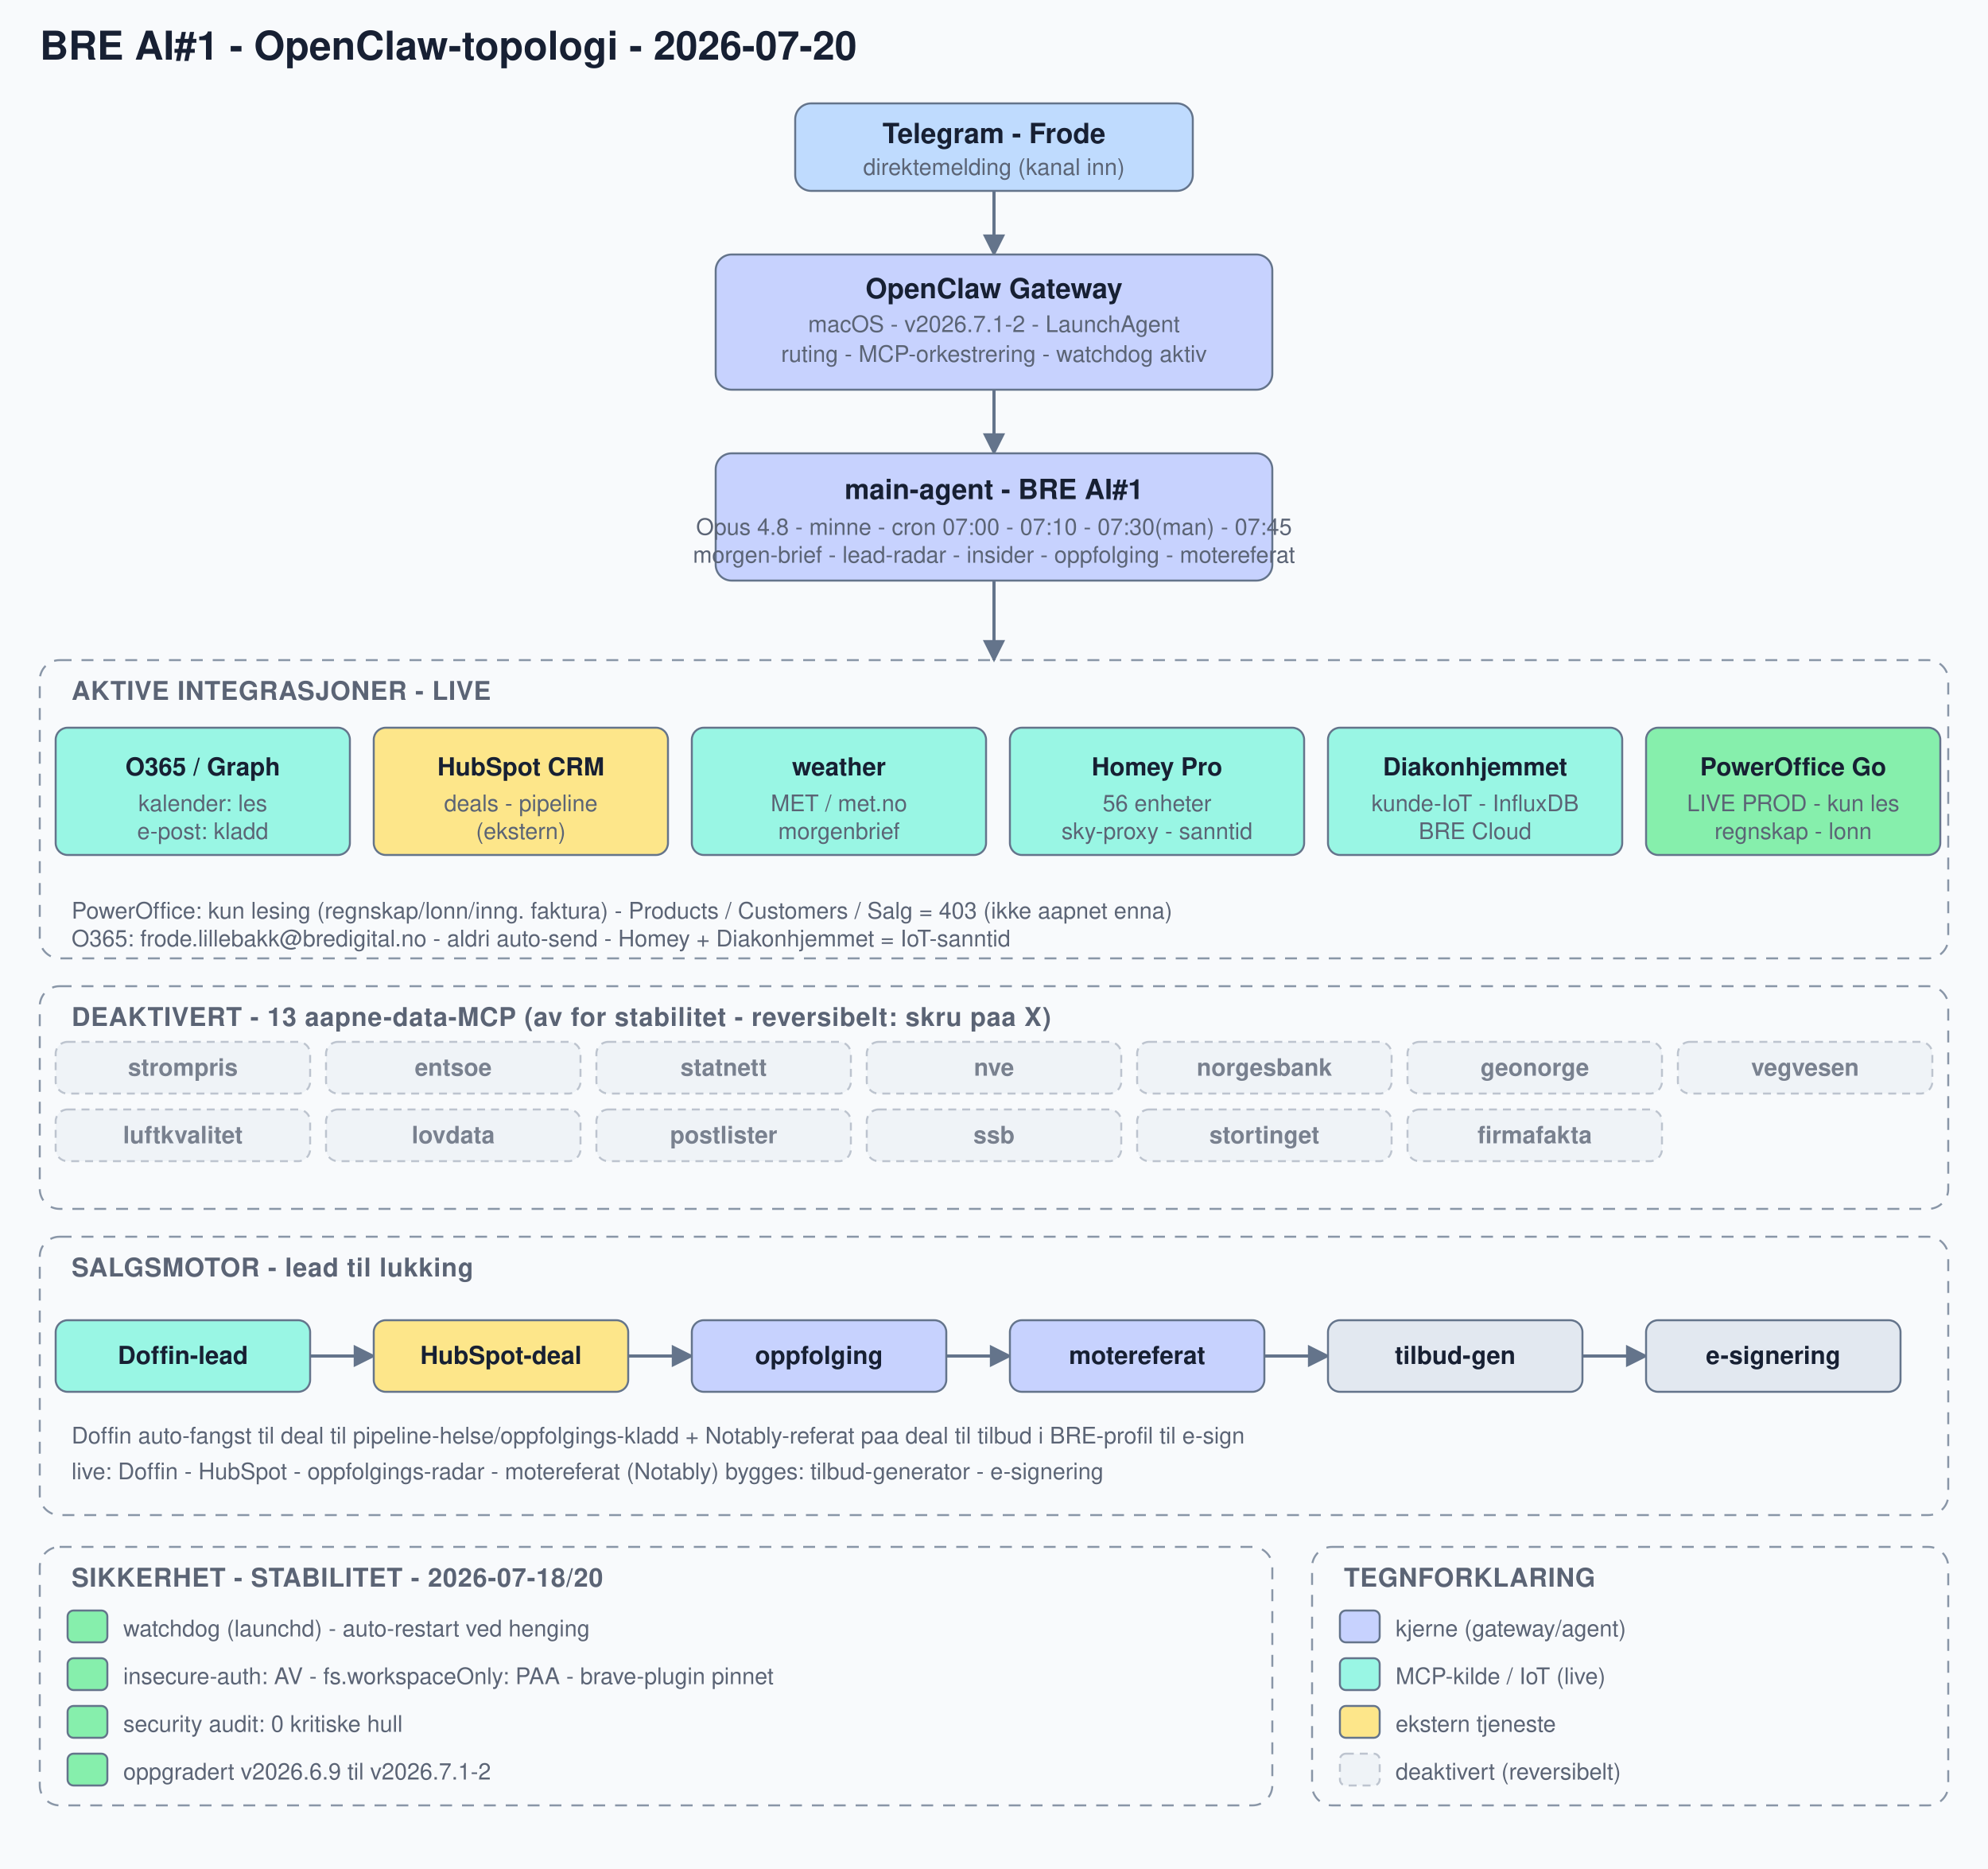
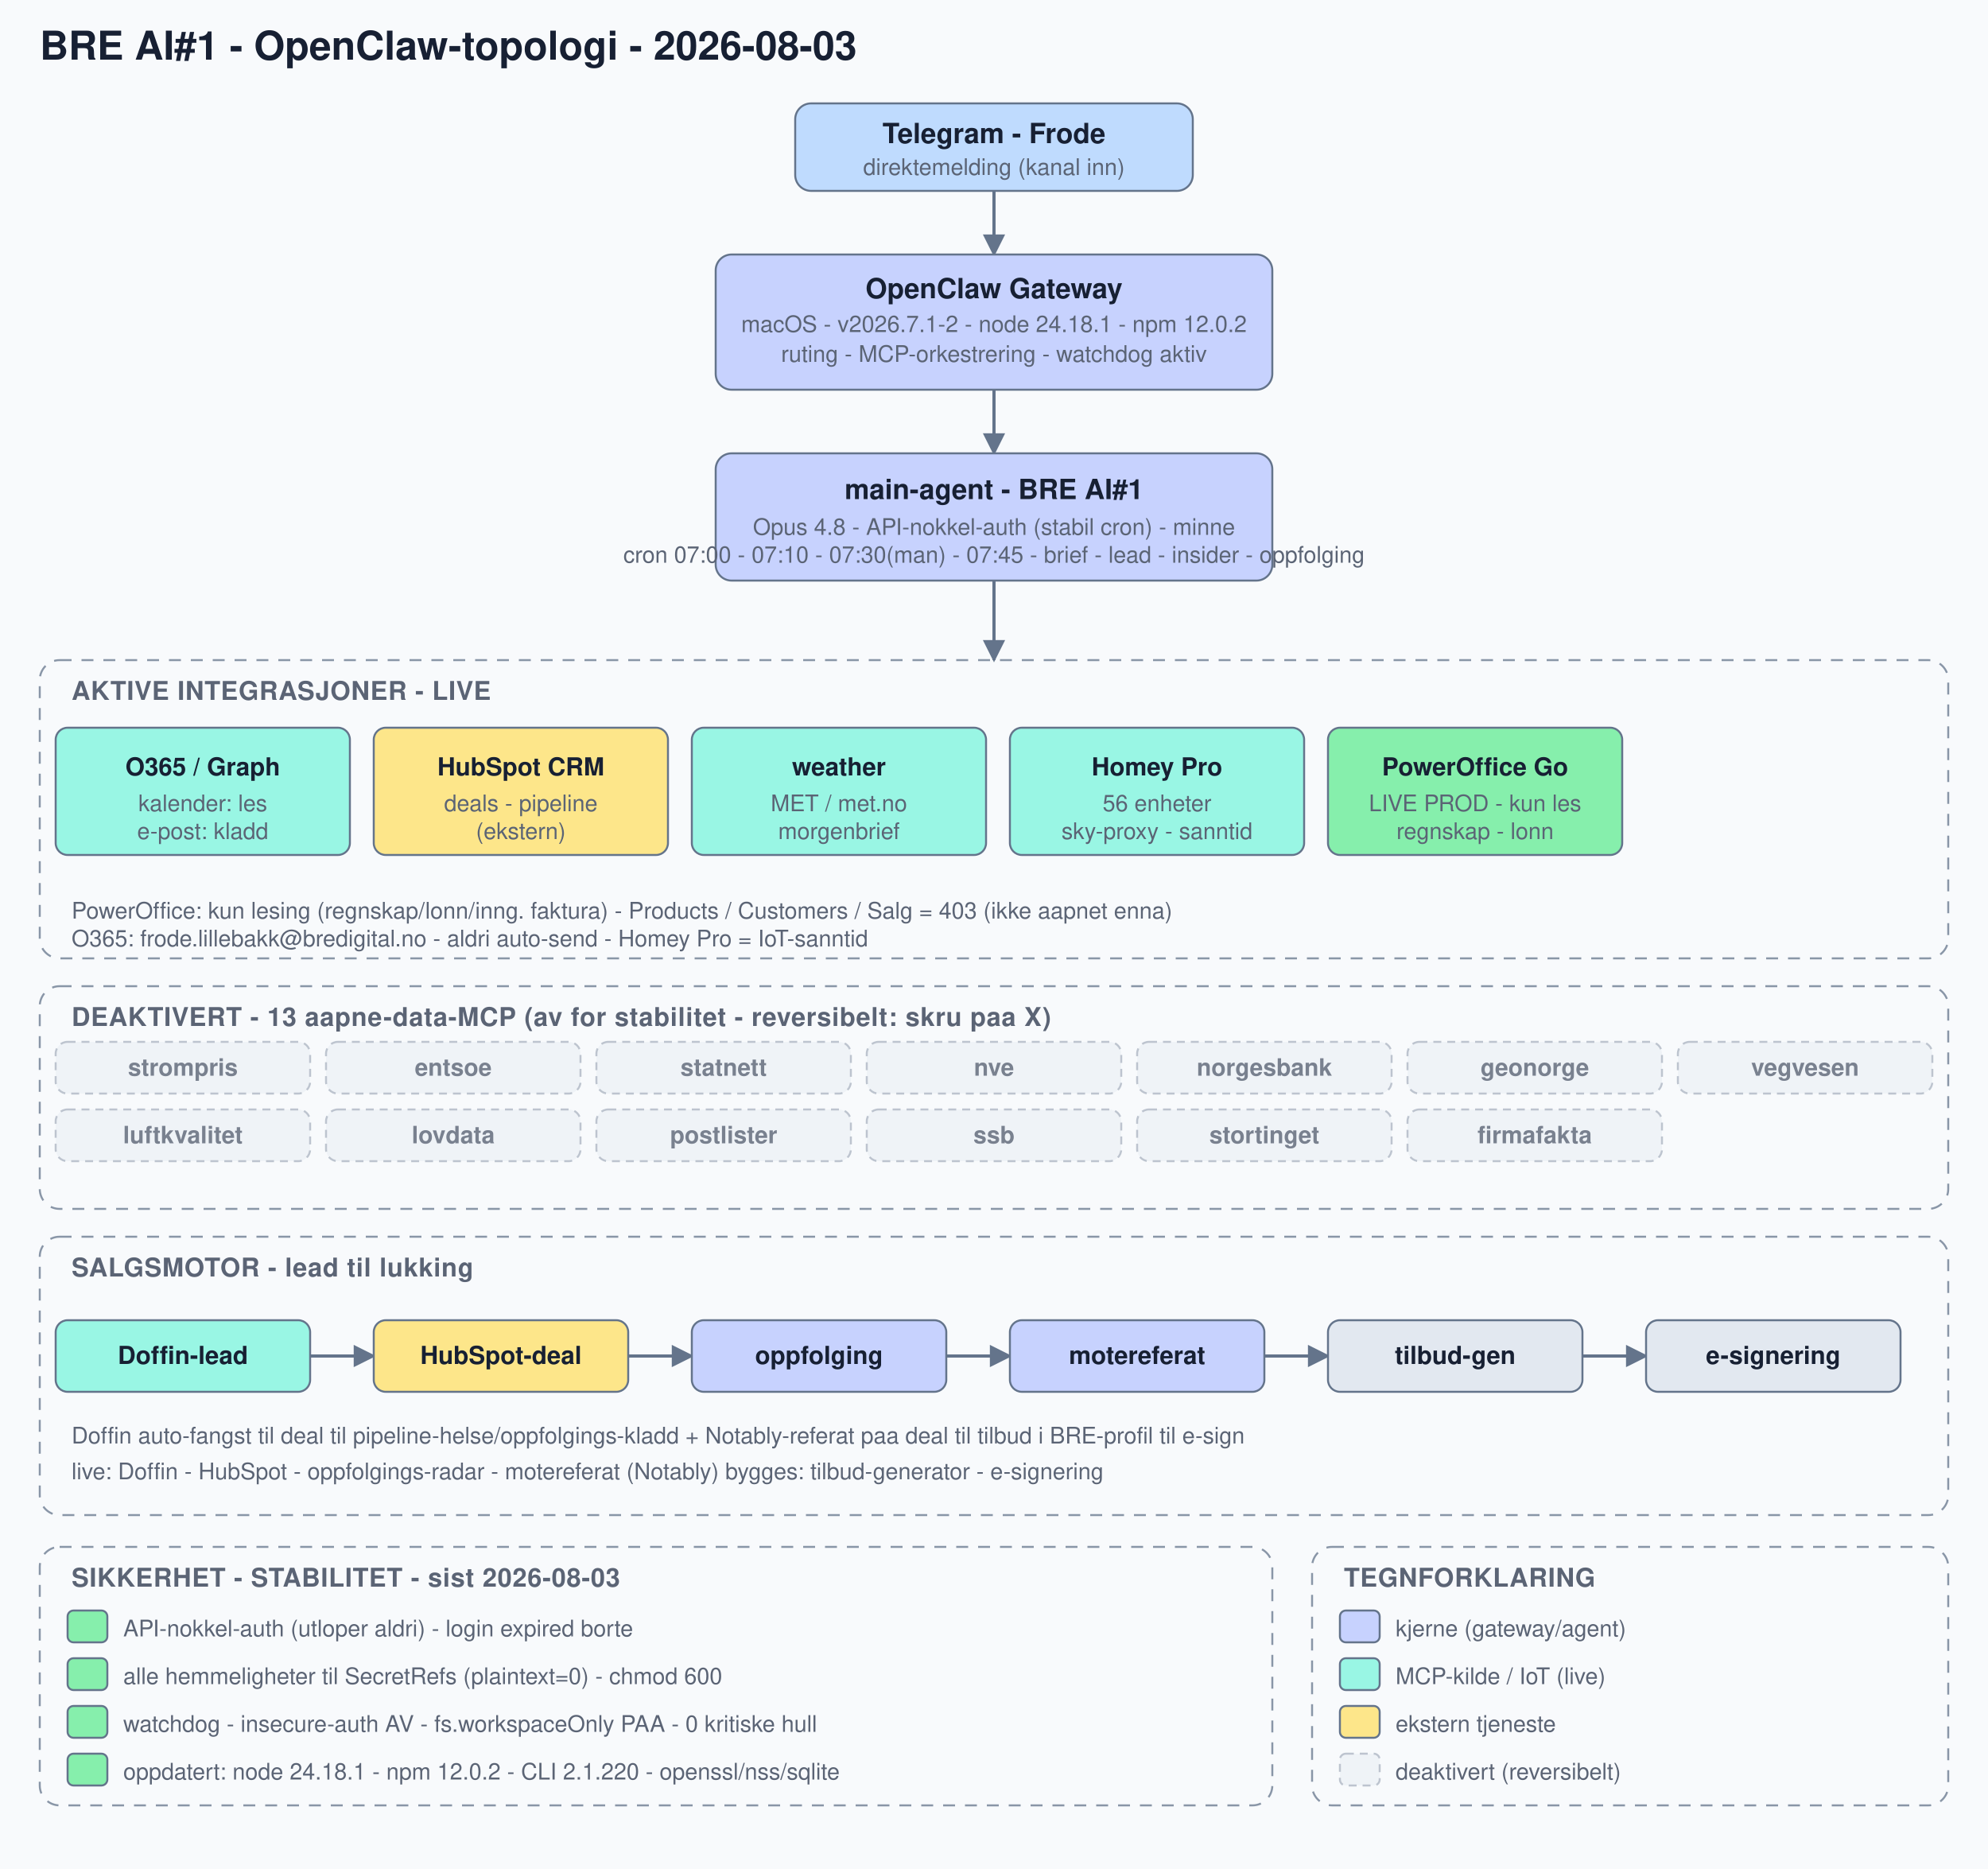
<svg xmlns="http://www.w3.org/2000/svg" viewBox="0 0 1000 940" font-family="Helvetica, Arial, sans-serif">
  <style>
    .title { font-size: 20px; font-weight: 650; fill: #172033; }
    .zonelabel { font-size: 13px; font-weight: 700; fill: #5b6475; letter-spacing: .3px; }
    .label { font-size: 14px; font-weight: 650; fill: #172033; }
    .pill { font-size: 12.5px; font-weight: 600; fill: #172033; }
    .small { font-size: 11.5px; fill: #5b6475; }
    .node { stroke: #64748b; stroke-width: 1; }
    .neutral { fill: #e2e8f0; }
    .input { fill: #bfdbfe; }
    .process { fill: #c7d2fe; }
    .storage { fill: #99f6e4; }
    .external { fill: #fde68a; }
    .ok { fill: #86efac; }
    .off { fill: #e2e8f0; opacity: .4; stroke-dasharray: 4 3; }
    .offtext { font-size: 12px; font-weight: 600; fill: #5b6475; opacity: .8; }
    .edge { stroke: #64748b; stroke-width: 1.6; fill: none; }
    .zone { fill: none; stroke: #64748b; stroke-width: 1; stroke-dasharray: 6 5; opacity: .75; }
  </style>
  <defs>
    <marker id="arrow" viewBox="0 0 10 10" refX="9" refY="5" markerWidth="7" markerHeight="7" orient="auto-start-reverse">
      <path d="M0 0 L10 5 L0 10 z" fill="#64748b" />
    </marker>
  </defs>
  <rect x="0" y="0" width="1000" height="940" fill="#f8fafc" />
-   <text class="title" x="20" y="30">BRE AI#1 - OpenClaw-topologi - 2026-07-20</text>
+   <text class="title" x="20" y="30">BRE AI#1 - OpenClaw-topologi - 2026-08-03</text>
  <path class="edge" d="M500 96 L500 128" marker-end="url(#arrow)" />
  <path class="edge" d="M500 196 L500 228" marker-end="url(#arrow)" />
  <path class="edge" d="M500 292 L500 332" marker-end="url(#arrow)" />
  <rect class="node input" x="400" y="52" width="200" height="44" rx="8" />
  <text class="label" x="500" y="72" text-anchor="middle">Telegram - Frode</text>
  <text class="small" x="500" y="88" text-anchor="middle">direktemelding (kanal inn)</text>
  <rect class="node process" x="360" y="128" width="280" height="68" rx="8" />
  <text class="label" x="500" y="150" text-anchor="middle">OpenClaw Gateway</text>
-   <text class="small" x="500" y="167" text-anchor="middle">macOS - v2026.7.1-2 - LaunchAgent</text>
+   <text class="small" x="500" y="167" text-anchor="middle">macOS - v2026.7.1-2 - node 24.18.1 - npm 12.0.2</text>
  <text class="small" x="500" y="182" text-anchor="middle">ruting - MCP-orkestrering - watchdog aktiv</text>
  <rect class="node process" x="360" y="228" width="280" height="64" rx="8" stroke-width="2" />
  <text class="label" x="500" y="251" text-anchor="middle">main-agent - BRE AI#1</text>
-   <text class="small" x="500" y="269" text-anchor="middle">Opus 4.8 - minne - cron 07:00 - 07:10 - 07:30(man) - 07:45</text>
-   <text class="small" x="500" y="283" text-anchor="middle">morgen-brief - lead-radar - insider - oppfolging - motereferat</text>
+   <text class="small" x="500" y="269" text-anchor="middle">Opus 4.8 - API-nokkel-auth (stabil cron) - minne</text>
+   <text class="small" x="500" y="283" text-anchor="middle">cron 07:00 - 07:10 - 07:30(man) - 07:45 - brief - lead - insider - oppfolging</text>
  <rect class="zone" x="20" y="332" width="960" height="150" rx="10" />
  <text class="zonelabel" x="36" y="352">AKTIVE INTEGRASJONER - LIVE</text>
  <rect class="node storage" x="28" y="366" width="148" height="64" rx="6" />
  <text class="pill" x="102" y="390" text-anchor="middle">O365 / Graph</text>
  <text class="small" x="102" y="408" text-anchor="middle">kalender: les</text>
  <text class="small" x="102" y="422" text-anchor="middle">e-post: kladd</text>
  <rect class="node external" x="188" y="366" width="148" height="64" rx="6" />
  <text class="pill" x="262" y="390" text-anchor="middle">HubSpot CRM</text>
  <text class="small" x="262" y="408" text-anchor="middle">deals - pipeline</text>
  <text class="small" x="262" y="422" text-anchor="middle">(ekstern)</text>
  <rect class="node storage" x="348" y="366" width="148" height="64" rx="6" />
  <text class="pill" x="422" y="390" text-anchor="middle">weather</text>
  <text class="small" x="422" y="408" text-anchor="middle">MET / met.no</text>
  <text class="small" x="422" y="422" text-anchor="middle">morgenbrief</text>
  <rect class="node storage" x="508" y="366" width="148" height="64" rx="6" stroke-width="2" />
  <text class="pill" x="582" y="390" text-anchor="middle">Homey Pro</text>
  <text class="small" x="582" y="408" text-anchor="middle">56 enheter</text>
  <text class="small" x="582" y="422" text-anchor="middle">sky-proxy - sanntid</text>
-   <rect class="node storage" x="668" y="366" width="148" height="64" rx="6" stroke-width="2" />
-   <text class="pill" x="742" y="390" text-anchor="middle">Diakonhjemmet</text>
-   <text class="small" x="742" y="408" text-anchor="middle">kunde-IoT - InfluxDB</text>
-   <text class="small" x="742" y="422" text-anchor="middle">BRE Cloud</text>
-   <rect class="node ok" x="828" y="366" width="148" height="64" rx="6" stroke-width="2" />
-   <text class="pill" x="902" y="390" text-anchor="middle">PowerOffice Go</text>
-   <text class="small" x="902" y="408" text-anchor="middle">LIVE PROD - kun les</text>
-   <text class="small" x="902" y="422" text-anchor="middle">regnskap - lonn</text>
+   <rect class="node ok" x="668" y="366" width="148" height="64" rx="6" stroke-width="2" />
+   <text class="pill" x="742" y="390" text-anchor="middle">PowerOffice Go</text>
+   <text class="small" x="742" y="408" text-anchor="middle">LIVE PROD - kun les</text>
+   <text class="small" x="742" y="422" text-anchor="middle">regnskap - lonn</text>
  <text class="small" x="36" y="462">PowerOffice: kun lesing (regnskap/lonn/inng. faktura) - Products / Customers / Salg = 403 (ikke aapnet enna)</text>
-   <text class="small" x="36" y="476">O365: frode.lillebakk@bredigital.no - aldri auto-send    -    Homey + Diakonhjemmet = IoT-sanntid</text>
+   <text class="small" x="36" y="476">O365: frode.lillebakk@bredigital.no - aldri auto-send    -    Homey Pro = IoT-sanntid</text>
  <rect class="zone" x="20" y="496" width="960" height="112" rx="10" />
  <text class="zonelabel" x="36" y="516">DEAKTIVERT - 13 aapne-data-MCP (av for stabilitet - reversibelt: skru paa X)</text>
  <rect class="node off" x="28" y="524" width="128" height="26" rx="6" />
  <text class="offtext" x="92" y="541" text-anchor="middle">strompris</text>
  <rect class="node off" x="164" y="524" width="128" height="26" rx="6" />
  <text class="offtext" x="228" y="541" text-anchor="middle">entsoe</text>
  <rect class="node off" x="300" y="524" width="128" height="26" rx="6" />
  <text class="offtext" x="364" y="541" text-anchor="middle">statnett</text>
  <rect class="node off" x="436" y="524" width="128" height="26" rx="6" />
  <text class="offtext" x="500" y="541" text-anchor="middle">nve</text>
  <rect class="node off" x="572" y="524" width="128" height="26" rx="6" />
  <text class="offtext" x="636" y="541" text-anchor="middle">norgesbank</text>
  <rect class="node off" x="708" y="524" width="128" height="26" rx="6" />
  <text class="offtext" x="772" y="541" text-anchor="middle">geonorge</text>
  <rect class="node off" x="844" y="524" width="128" height="26" rx="6" />
  <text class="offtext" x="908" y="541" text-anchor="middle">vegvesen</text>
  <rect class="node off" x="28" y="558" width="128" height="26" rx="6" />
  <text class="offtext" x="92" y="575" text-anchor="middle">luftkvalitet</text>
  <rect class="node off" x="164" y="558" width="128" height="26" rx="6" />
  <text class="offtext" x="228" y="575" text-anchor="middle">lovdata</text>
  <rect class="node off" x="300" y="558" width="128" height="26" rx="6" />
  <text class="offtext" x="364" y="575" text-anchor="middle">postlister</text>
  <rect class="node off" x="436" y="558" width="128" height="26" rx="6" />
  <text class="offtext" x="500" y="575" text-anchor="middle">ssb</text>
  <rect class="node off" x="572" y="558" width="128" height="26" rx="6" />
  <text class="offtext" x="636" y="575" text-anchor="middle">stortinget</text>
  <rect class="node off" x="708" y="558" width="128" height="26" rx="6" />
  <text class="offtext" x="772" y="575" text-anchor="middle">firmafakta</text>
  <rect class="zone" x="20" y="622" width="960" height="140" rx="10" />
  <text class="zonelabel" x="36" y="642">SALGSMOTOR - lead til lukking</text>
  <path class="edge" d="M156 682 L188 682" marker-end="url(#arrow)" />
  <path class="edge" d="M316 682 L348 682" marker-end="url(#arrow)" />
  <path class="edge" d="M476 682 L508 682" marker-end="url(#arrow)" />
  <path class="edge" d="M636 682 L668 682" marker-end="url(#arrow)" />
  <path class="edge" d="M796 682 L828 682" marker-end="url(#arrow)" />
  <rect class="node storage" x="28" y="664" width="128" height="36" rx="6" />
  <text class="pill" x="92" y="686" text-anchor="middle">Doffin-lead</text>
  <rect class="node external" x="188" y="664" width="128" height="36" rx="6" />
  <text class="pill" x="252" y="686" text-anchor="middle">HubSpot-deal</text>
  <rect class="node process" x="348" y="664" width="128" height="36" rx="6" />
  <text class="pill" x="412" y="686" text-anchor="middle">oppfolging</text>
  <rect class="node process" x="508" y="664" width="128" height="36" rx="6" />
  <text class="pill" x="572" y="686" text-anchor="middle">motereferat</text>
  <rect class="node neutral" x="668" y="664" width="128" height="36" rx="6" />
  <text class="pill" x="732" y="686" text-anchor="middle">tilbud-gen</text>
  <rect class="node neutral" x="828" y="664" width="128" height="36" rx="6" />
  <text class="pill" x="892" y="686" text-anchor="middle">e-signering</text>
  <text class="small" x="36" y="726">Doffin auto-fangst til deal til pipeline-helse/oppfolgings-kladd + Notably-referat paa deal til tilbud i BRE-profil til e-sign</text>
  <text class="small" x="36" y="744">live: Doffin - HubSpot - oppfolgings-radar - motereferat (Notably)      bygges: tilbud-generator - e-signering</text>
  <rect class="zone" x="20" y="778" width="620" height="130" rx="10" />
-   <text class="zonelabel" x="36" y="798">SIKKERHET - STABILITET - 2026-07-18/20</text>
+   <text class="zonelabel" x="36" y="798">SIKKERHET - STABILITET - sist 2026-08-03</text>
  <rect class="node ok" x="34" y="810" width="20" height="16" rx="3" />
-   <text class="small" x="62" y="823">watchdog (launchd) - auto-restart ved henging</text>
+   <text class="small" x="62" y="823">API-nokkel-auth (utloper aldri) - login expired borte</text>
  <rect class="node ok" x="34" y="834" width="20" height="16" rx="3" />
-   <text class="small" x="62" y="847">insecure-auth: AV - fs.workspaceOnly: PAA - brave-plugin pinnet</text>
+   <text class="small" x="62" y="847">alle hemmeligheter til SecretRefs (plaintext=0) - chmod 600</text>
  <rect class="node ok" x="34" y="858" width="20" height="16" rx="3" />
-   <text class="small" x="62" y="871">security audit: 0 kritiske hull</text>
+   <text class="small" x="62" y="871">watchdog - insecure-auth AV - fs.workspaceOnly PAA - 0 kritiske hull</text>
  <rect class="node ok" x="34" y="882" width="20" height="16" rx="3" />
-   <text class="small" x="62" y="895">oppgradert v2026.6.9 til v2026.7.1-2</text>
+   <text class="small" x="62" y="895">oppdatert: node 24.18.1 - npm 12.0.2 - CLI 2.1.220 - openssl/nss/sqlite</text>
  <rect class="zone" x="660" y="778" width="320" height="130" rx="10" />
  <text class="zonelabel" x="676" y="798">TEGNFORKLARING</text>
  <rect class="node process" x="674" y="810" width="20" height="16" rx="3" />
  <text class="small" x="702" y="823">kjerne (gateway/agent)</text>
  <rect class="node storage" x="674" y="834" width="20" height="16" rx="3" />
  <text class="small" x="702" y="847">MCP-kilde / IoT (live)</text>
  <rect class="node external" x="674" y="858" width="20" height="16" rx="3" />
  <text class="small" x="702" y="871">ekstern tjeneste</text>
  <rect class="node off" x="674" y="882" width="20" height="16" rx="3" />
  <text class="small" x="702" y="895">deaktivert (reversibelt)</text>
</svg>
